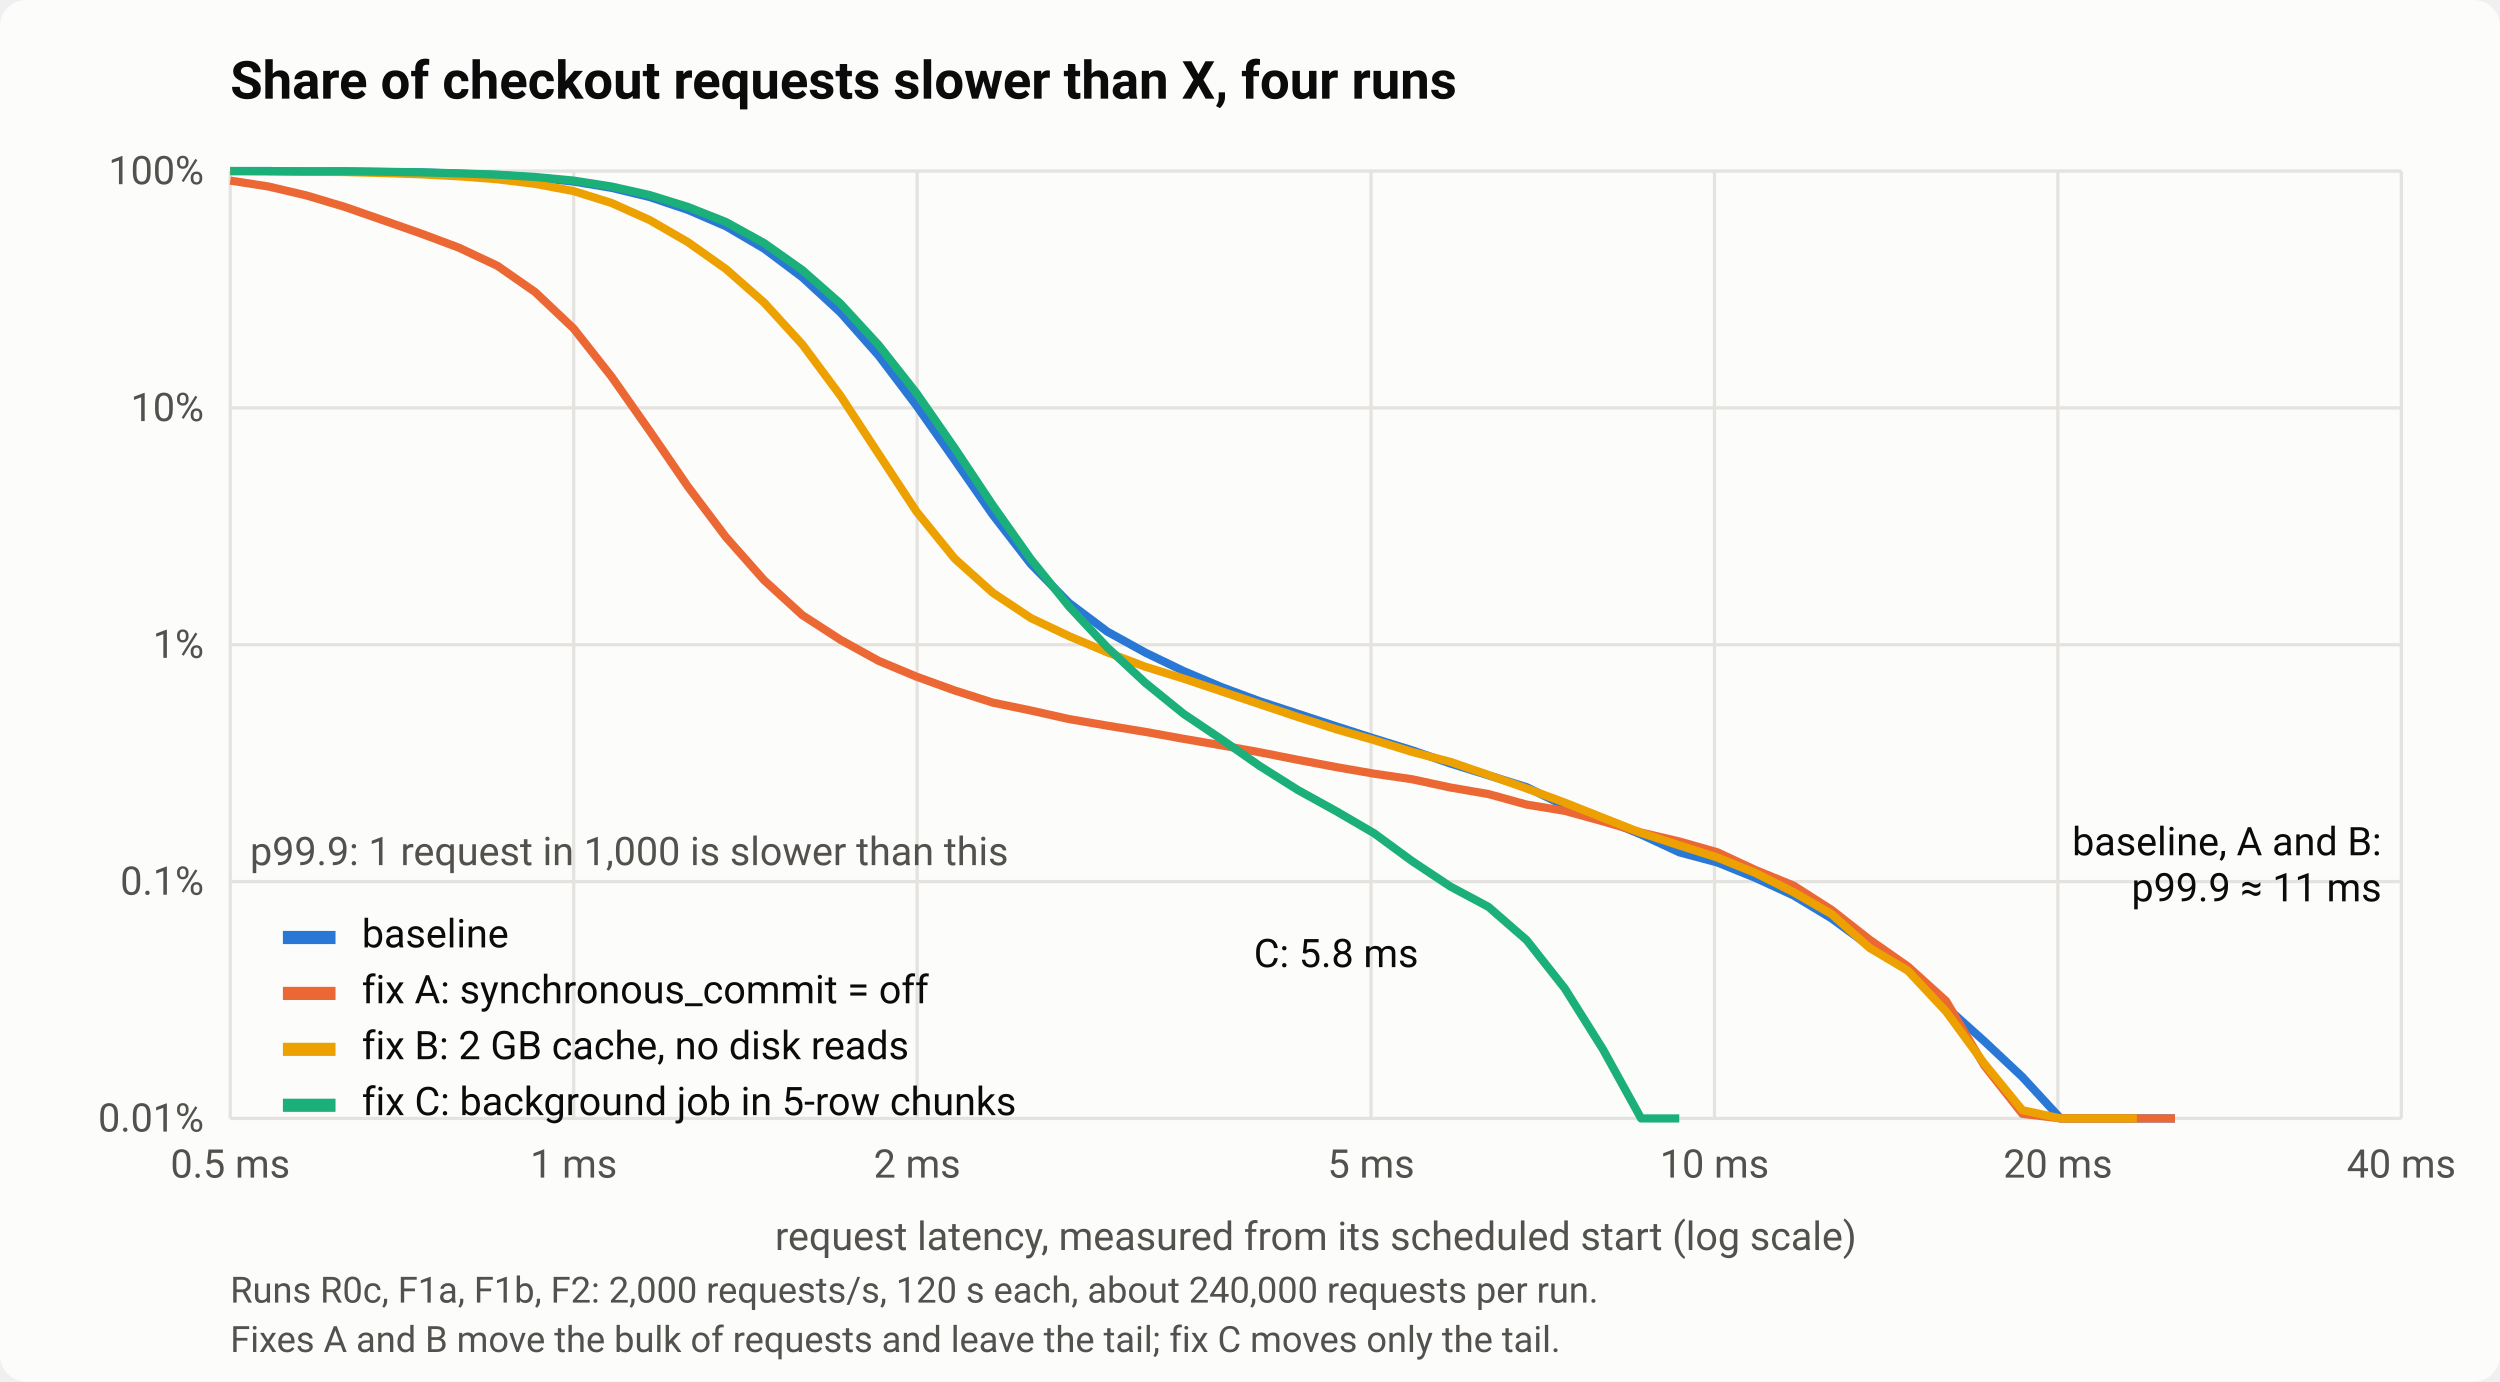
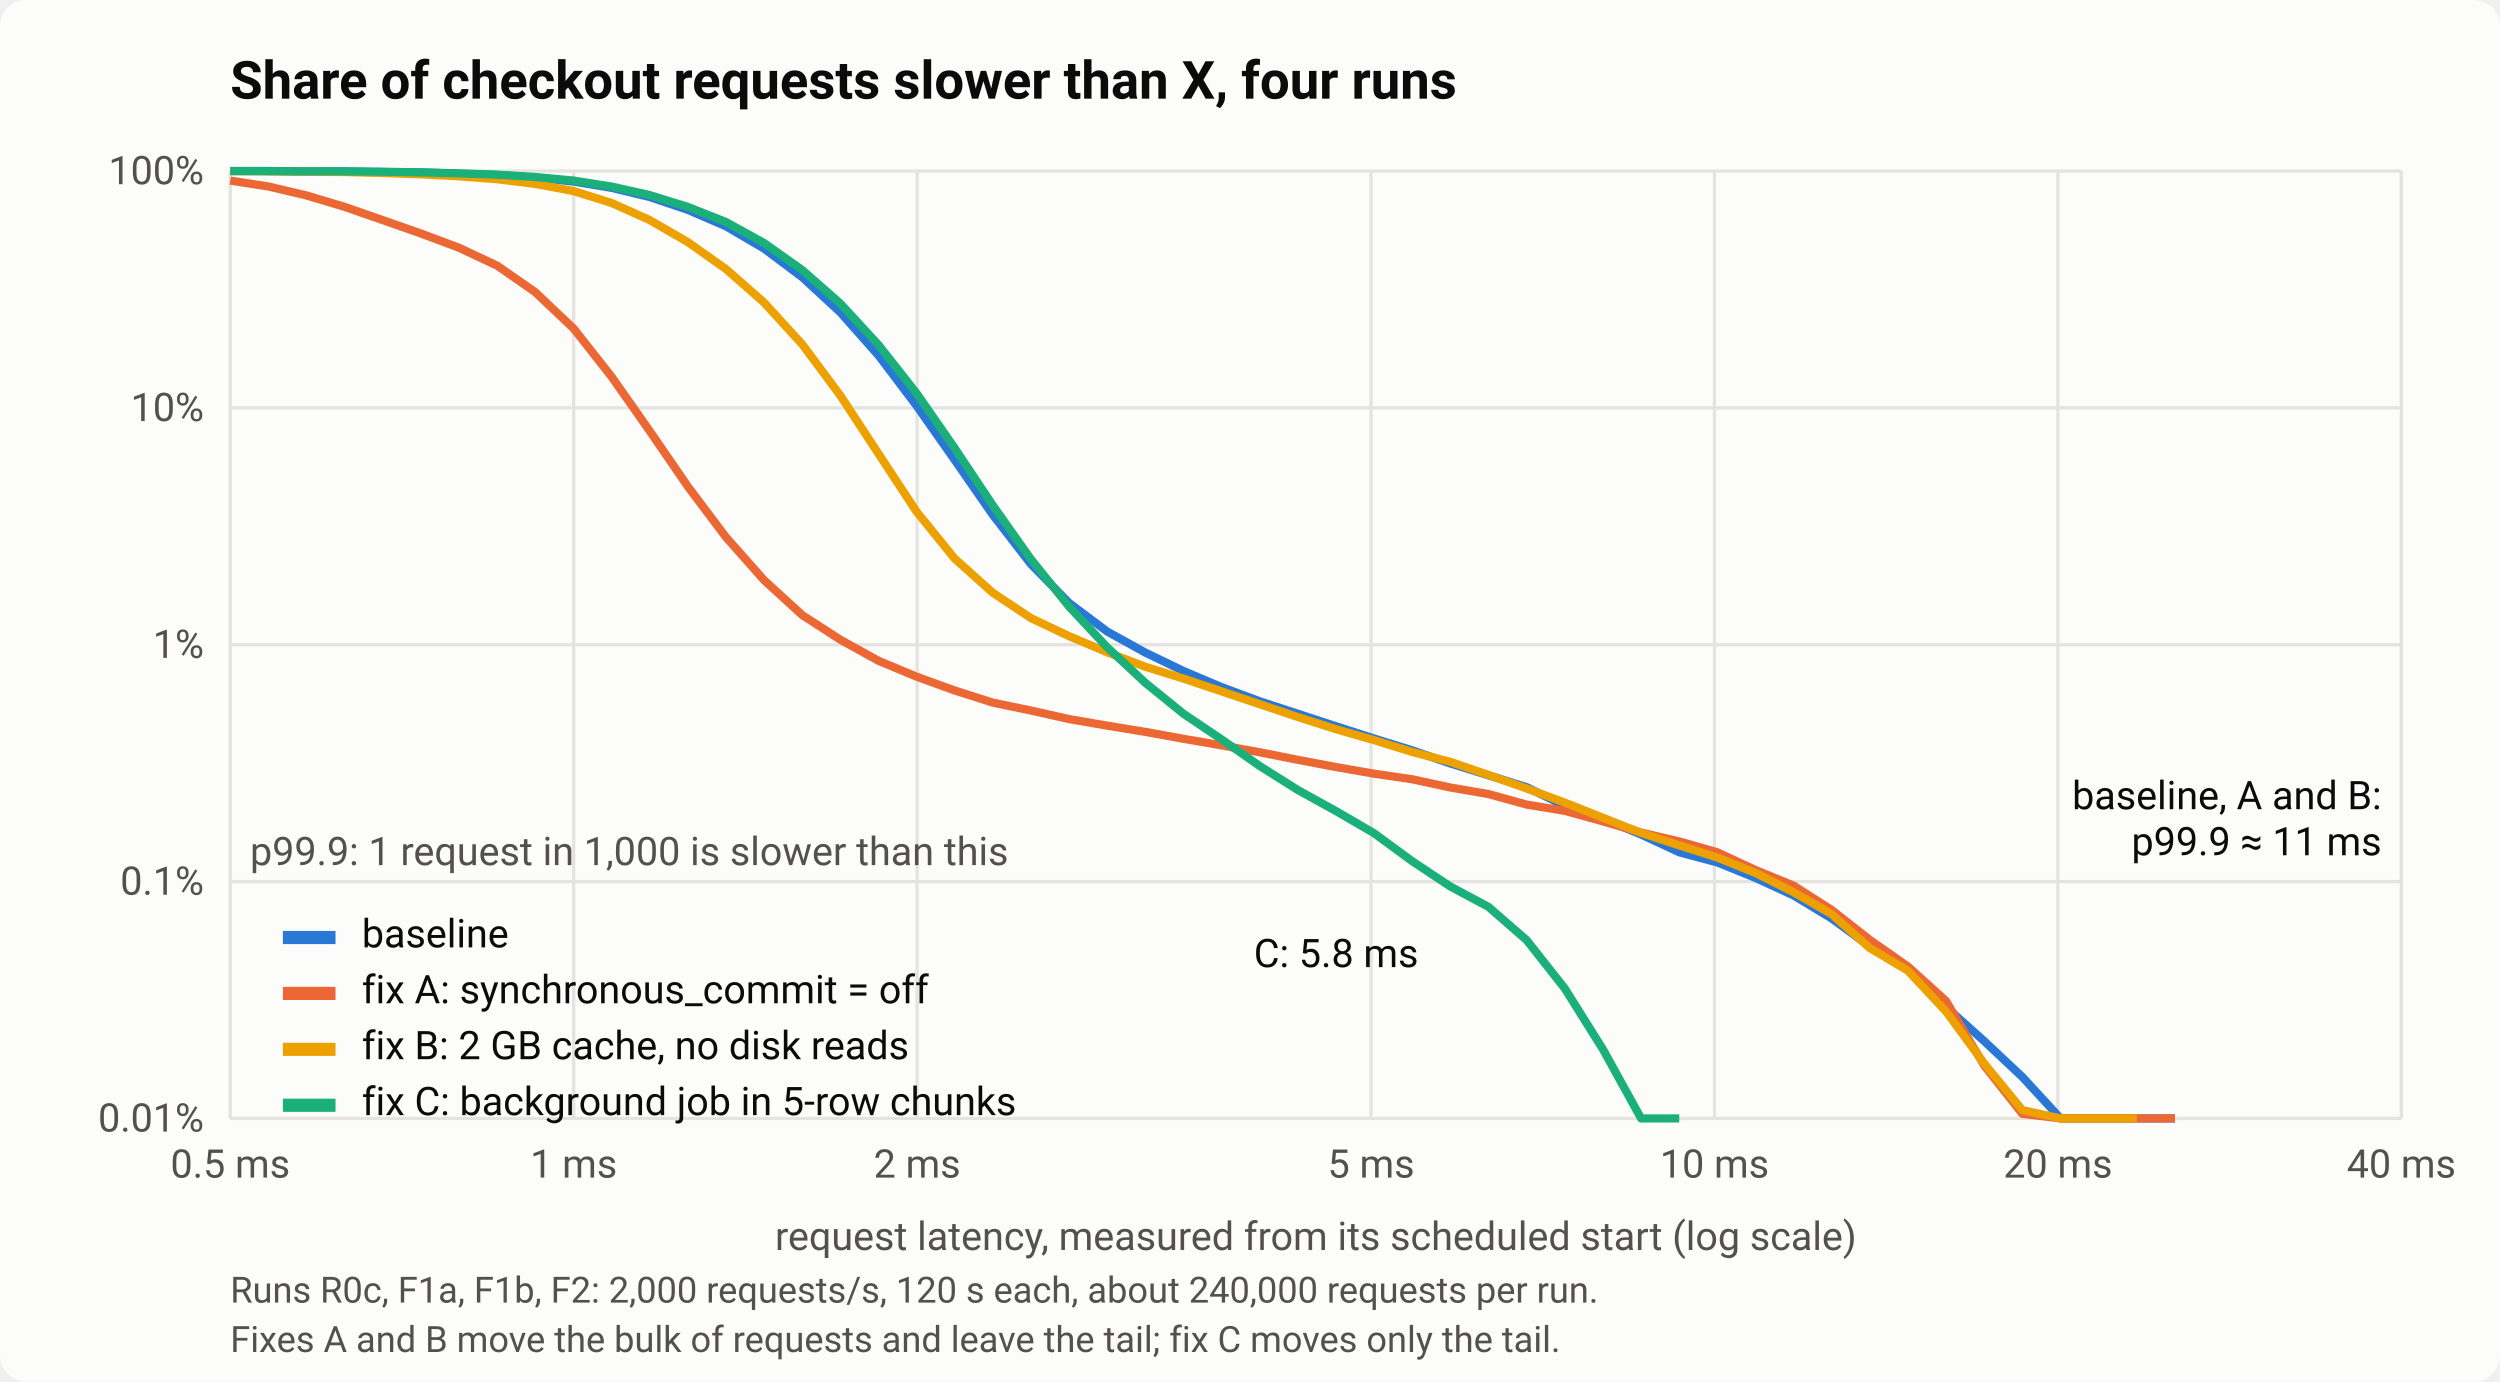
<svg xmlns="http://www.w3.org/2000/svg" viewBox="0 0 760 420" width="760" height="420" role="img" aria-labelledby="t d">
  <style>
.bg{fill:#fcfcfb}.t1{fill:#0b0b0b}.t2{fill:#52514e}.grid{stroke:#e4e3df}.axis{stroke:#9a9993}.gap{stroke:#fcfcfb}
.s1{fill:#2a78d6}.s2{fill:#eb6834}.s3{fill:#1baf7a}.s4{fill:#eda100}.s5{fill:#4a3aa7}.n{fill:#c7c6c1}.ann{stroke:#52514e}
.l1{stroke:#2a78d6}.l2{stroke:#eb6834}.l3{stroke:#1baf7a}.l4{stroke:#eda100}
text{font-family:-apple-system,BlinkMacSystemFont,"Segoe UI",Roboto,Helvetica,Arial,sans-serif}
@media (prefers-color-scheme:dark){.bg{fill:#1a1a19}.t1{fill:#fff}.t2{fill:#c3c2b7}.grid{stroke:#383835}.axis{stroke:#6f6e69}.gap{stroke:#1a1a19}.ann{stroke:#c3c2b7}
.s1{fill:#3987e5}.s2{fill:#d95926}.s3{fill:#199e70}.s4{fill:#c98500}.s5{fill:#9085e9}.n{fill:#55544f}
.l1{stroke:#3987e5}.l2{stroke:#d95926}.l3{stroke:#199e70}.l4{stroke:#c98500}}
</style>
  <rect class="bg" width="760" height="420" rx="8" />
  <text class="t1" x="70" y="30" font-size="16" font-weight="600">Share of checkout requests slower than X, four runs</text>
  <line class="grid" x1="70" x2="730" y1="52.0" y2="52.0" stroke-width="1" />
  <text class="t2" x="62" y="56.0" font-size="12" text-anchor="end">100%</text>
  <line class="grid" x1="70" x2="730" y1="124.0" y2="124.0" stroke-width="1" />
  <text class="t2" x="62" y="128.0" font-size="12" text-anchor="end">10%</text>
  <line class="grid" x1="70" x2="730" y1="196.0" y2="196.0" stroke-width="1" />
  <text class="t2" x="62" y="200.0" font-size="12" text-anchor="end">1%</text>
  <line class="grid" x1="70" x2="730" y1="268.0" y2="268.0" stroke-width="1" />
  <text class="t2" x="62" y="272.0" font-size="12" text-anchor="end">0.1%</text>
  <line class="grid" x1="70" x2="730" y1="340.0" y2="340.0" stroke-width="1" />
  <text class="t2" x="62" y="344.0" font-size="12" text-anchor="end">0.01%</text>
  <line class="grid" x1="70.0" x2="70.0" y1="52" y2="340" stroke-width="1" />
  <text class="t2" x="70.0" y="358" font-size="12" text-anchor="middle">0.5 ms</text>
  <line class="grid" x1="174.4" x2="174.4" y1="52" y2="340" stroke-width="1" />
  <text class="t2" x="174.4" y="358" font-size="12" text-anchor="middle">1 ms</text>
  <line class="grid" x1="278.8" x2="278.8" y1="52" y2="340" stroke-width="1" />
  <text class="t2" x="278.8" y="358" font-size="12" text-anchor="middle">2 ms</text>
  <line class="grid" x1="416.8" x2="416.8" y1="52" y2="340" stroke-width="1" />
  <text class="t2" x="416.8" y="358" font-size="12" text-anchor="middle">5 ms</text>
  <line class="grid" x1="521.2" x2="521.2" y1="52" y2="340" stroke-width="1" />
  <text class="t2" x="521.2" y="358" font-size="12" text-anchor="middle">10 ms</text>
  <line class="grid" x1="625.6" x2="625.6" y1="52" y2="340" stroke-width="1" />
  <text class="t2" x="625.6" y="358" font-size="12" text-anchor="middle">20 ms</text>
  <line class="grid" x1="730.0" x2="730.0" y1="52" y2="340" stroke-width="1" />
  <text class="t2" x="730.0" y="358" font-size="12" text-anchor="middle">40 ms</text>
  <text class="t2" x="400.0" y="380" font-size="12" text-anchor="middle">request latency, measured from its scheduled start (log scale)</text>
  <text class="t2" x="76" y="263.0" font-size="12">p99.9: 1 request in 1,000 is slower than this</text>
  <path class="l1" d="M70.0,52.0 L81.6,52.0 L93.1,52.1 L104.8,52.1 L116.3,52.3 L128.0,52.4 L139.5,52.8 L151.2,53.2 L162.7,54.0 L174.4,55.2 L185.9,57.1 L197.5,59.9 L209.1,63.8 L220.7,68.8 L232.3,75.6 L243.9,84.3 L255.5,95.0 L267.1,108.1 L278.6,123.3 L290.2,139.8 L301.8,156.5 L313.4,171.5 L325.0,183.3 L336.6,192.0 L348.2,198.4 L359.8,204.0 L371.4,208.9 L383.0,213.2 L394.6,217.0 L406.2,220.8 L417.7,224.5 L429.3,228.1 L440.9,232.1 L452.5,235.7 L464.1,239.3 L475.7,245.0 L487.3,248.9 L498.9,253.7 L510.5,259.1 L522.1,262.2 L533.7,266.9 L545.2,272.2 L556.8,279.2 L568.4,287.7 L580.0,294.8 L591.6,306.1 L603.2,316.5 L614.8,327.4 L626.4,340.0 L638.0,340.0 L649.6,340.0 L661.2,340.0" fill="none" stroke-width="2.5" stroke-linejoin="round" />
  <path class="l2" d="M70.0,54.9 L81.6,56.7 L93.1,59.4 L104.8,62.9 L116.3,66.9 L128.0,71.0 L139.5,75.3 L151.2,80.8 L162.7,88.8 L174.4,99.9 L185.9,114.5 L197.5,131.0 L209.1,147.9 L220.7,163.3 L232.3,176.4 L243.9,187.0 L255.5,194.5 L267.1,200.9 L278.6,205.7 L290.2,209.9 L301.8,213.6 L313.4,216.0 L325.0,218.6 L336.6,220.6 L348.2,222.5 L359.8,224.6 L371.4,226.6 L383.0,228.7 L394.6,231.0 L406.2,233.2 L417.7,235.2 L429.3,236.9 L440.9,239.4 L452.5,241.4 L464.1,244.6 L475.7,246.5 L487.3,249.7 L498.9,253.1 L510.5,255.8 L522.1,259.1 L533.7,264.5 L545.2,269.2 L556.8,276.6 L568.4,285.7 L580.0,293.8 L591.6,304.3 L603.2,323.9 L614.8,338.6 L626.4,340.0 L638.0,340.0 L649.6,340.0 L661.2,340.0" fill="none" stroke-width="2.5" stroke-linejoin="round" />
  <path class="l4" d="M70.0,52.0 L81.6,52.1 L93.1,52.2 L104.8,52.3 L116.3,52.6 L128.0,53.0 L139.5,53.6 L151.2,54.5 L162.7,55.9 L174.4,58.1 L185.9,61.7 L197.5,66.9 L209.1,73.6 L220.7,81.8 L232.3,92.0 L243.9,104.7 L255.5,120.3 L267.1,138.0 L278.6,155.5 L290.2,169.8 L301.8,180.2 L313.4,187.9 L325.0,193.4 L336.6,198.3 L348.2,202.7 L359.8,206.3 L371.4,210.2 L383.0,214.1 L394.6,218.0 L406.2,221.7 L417.7,225.0 L429.3,228.6 L440.9,231.6 L452.5,235.6 L464.1,239.7 L475.7,244.0 L487.3,248.6 L498.9,253.2 L510.5,257.0 L522.1,260.7 L533.7,265.4 L545.2,271.2 L556.8,277.9 L568.4,288.2 L580.0,295.1 L591.6,307.5 L603.2,323.3 L614.8,337.5 L626.4,340.0 L638.0,340.0 L649.6,340.0" fill="none" stroke-width="2.5" stroke-linejoin="round" />
  <path class="l3" d="M70.0,52.0 L81.6,52.0 L93.1,52.1 L104.8,52.1 L116.3,52.2 L128.0,52.4 L139.5,52.7 L151.2,53.1 L162.7,53.8 L174.4,54.9 L185.9,56.7 L197.5,59.3 L209.1,62.9 L220.7,67.5 L232.3,73.9 L243.9,82.1 L255.5,92.3 L267.1,104.9 L278.6,119.5 L290.2,136.2 L301.8,153.6 L313.4,170.0 L325.0,184.4 L336.6,196.8 L348.2,207.6 L359.8,217.0 L371.4,224.8 L383.0,232.9 L394.6,240.2 L406.2,246.6 L417.7,253.3 L429.3,261.8 L440.9,269.5 L452.5,275.7 L464.1,285.8 L475.7,300.5 L487.3,319.0 L498.9,340.0 L510.5,340.0" fill="none" stroke-width="2.5" stroke-linejoin="round" />
-   <text class="t1" x="724" y="260.0" font-size="12" text-anchor="end">baseline, A and B:</text>
-   <text class="t1" x="724" y="274.0" font-size="12" text-anchor="end">p99.9 ≈ 11 ms</text>
+   <text class="t1" x="724" y="246.0" font-size="12" text-anchor="end">baseline, A and B:</text>
+   <text class="t1" x="724" y="260.0" font-size="12" text-anchor="end">p99.9 ≈ 11 ms</text>
  <text class="t1" x="431.2" y="294.0" font-size="12" text-anchor="end">C: 5.8 ms</text>
  <rect class="s1" x="86" y="283" width="16" height="4" />
  <text class="t1" x="110" y="288" font-size="12">baseline</text>
  <rect class="s2" x="86" y="300" width="16" height="4" />
  <text class="t1" x="110" y="305" font-size="12">fix A: synchronous_commit = off</text>
  <rect class="s4" x="86" y="317" width="16" height="4" />
  <text class="t1" x="110" y="322" font-size="12">fix B: 2 GB cache, no disk reads</text>
  <rect class="s3" x="86" y="334" width="16" height="4" />
  <text class="t1" x="110" y="339" font-size="12">fix C: background job in 5-row chunks</text>
  <text class="t2" x="70" y="396" font-size="11">Runs R0c, F1a, F1b, F2: 2,000 requests/s, 120 s each, about 240,000 requests per run.</text>
  <text class="t2" x="70" y="411" font-size="11">Fixes A and B move the bulk of requests and leave the tail; fix C moves only the tail.</text>
</svg>
